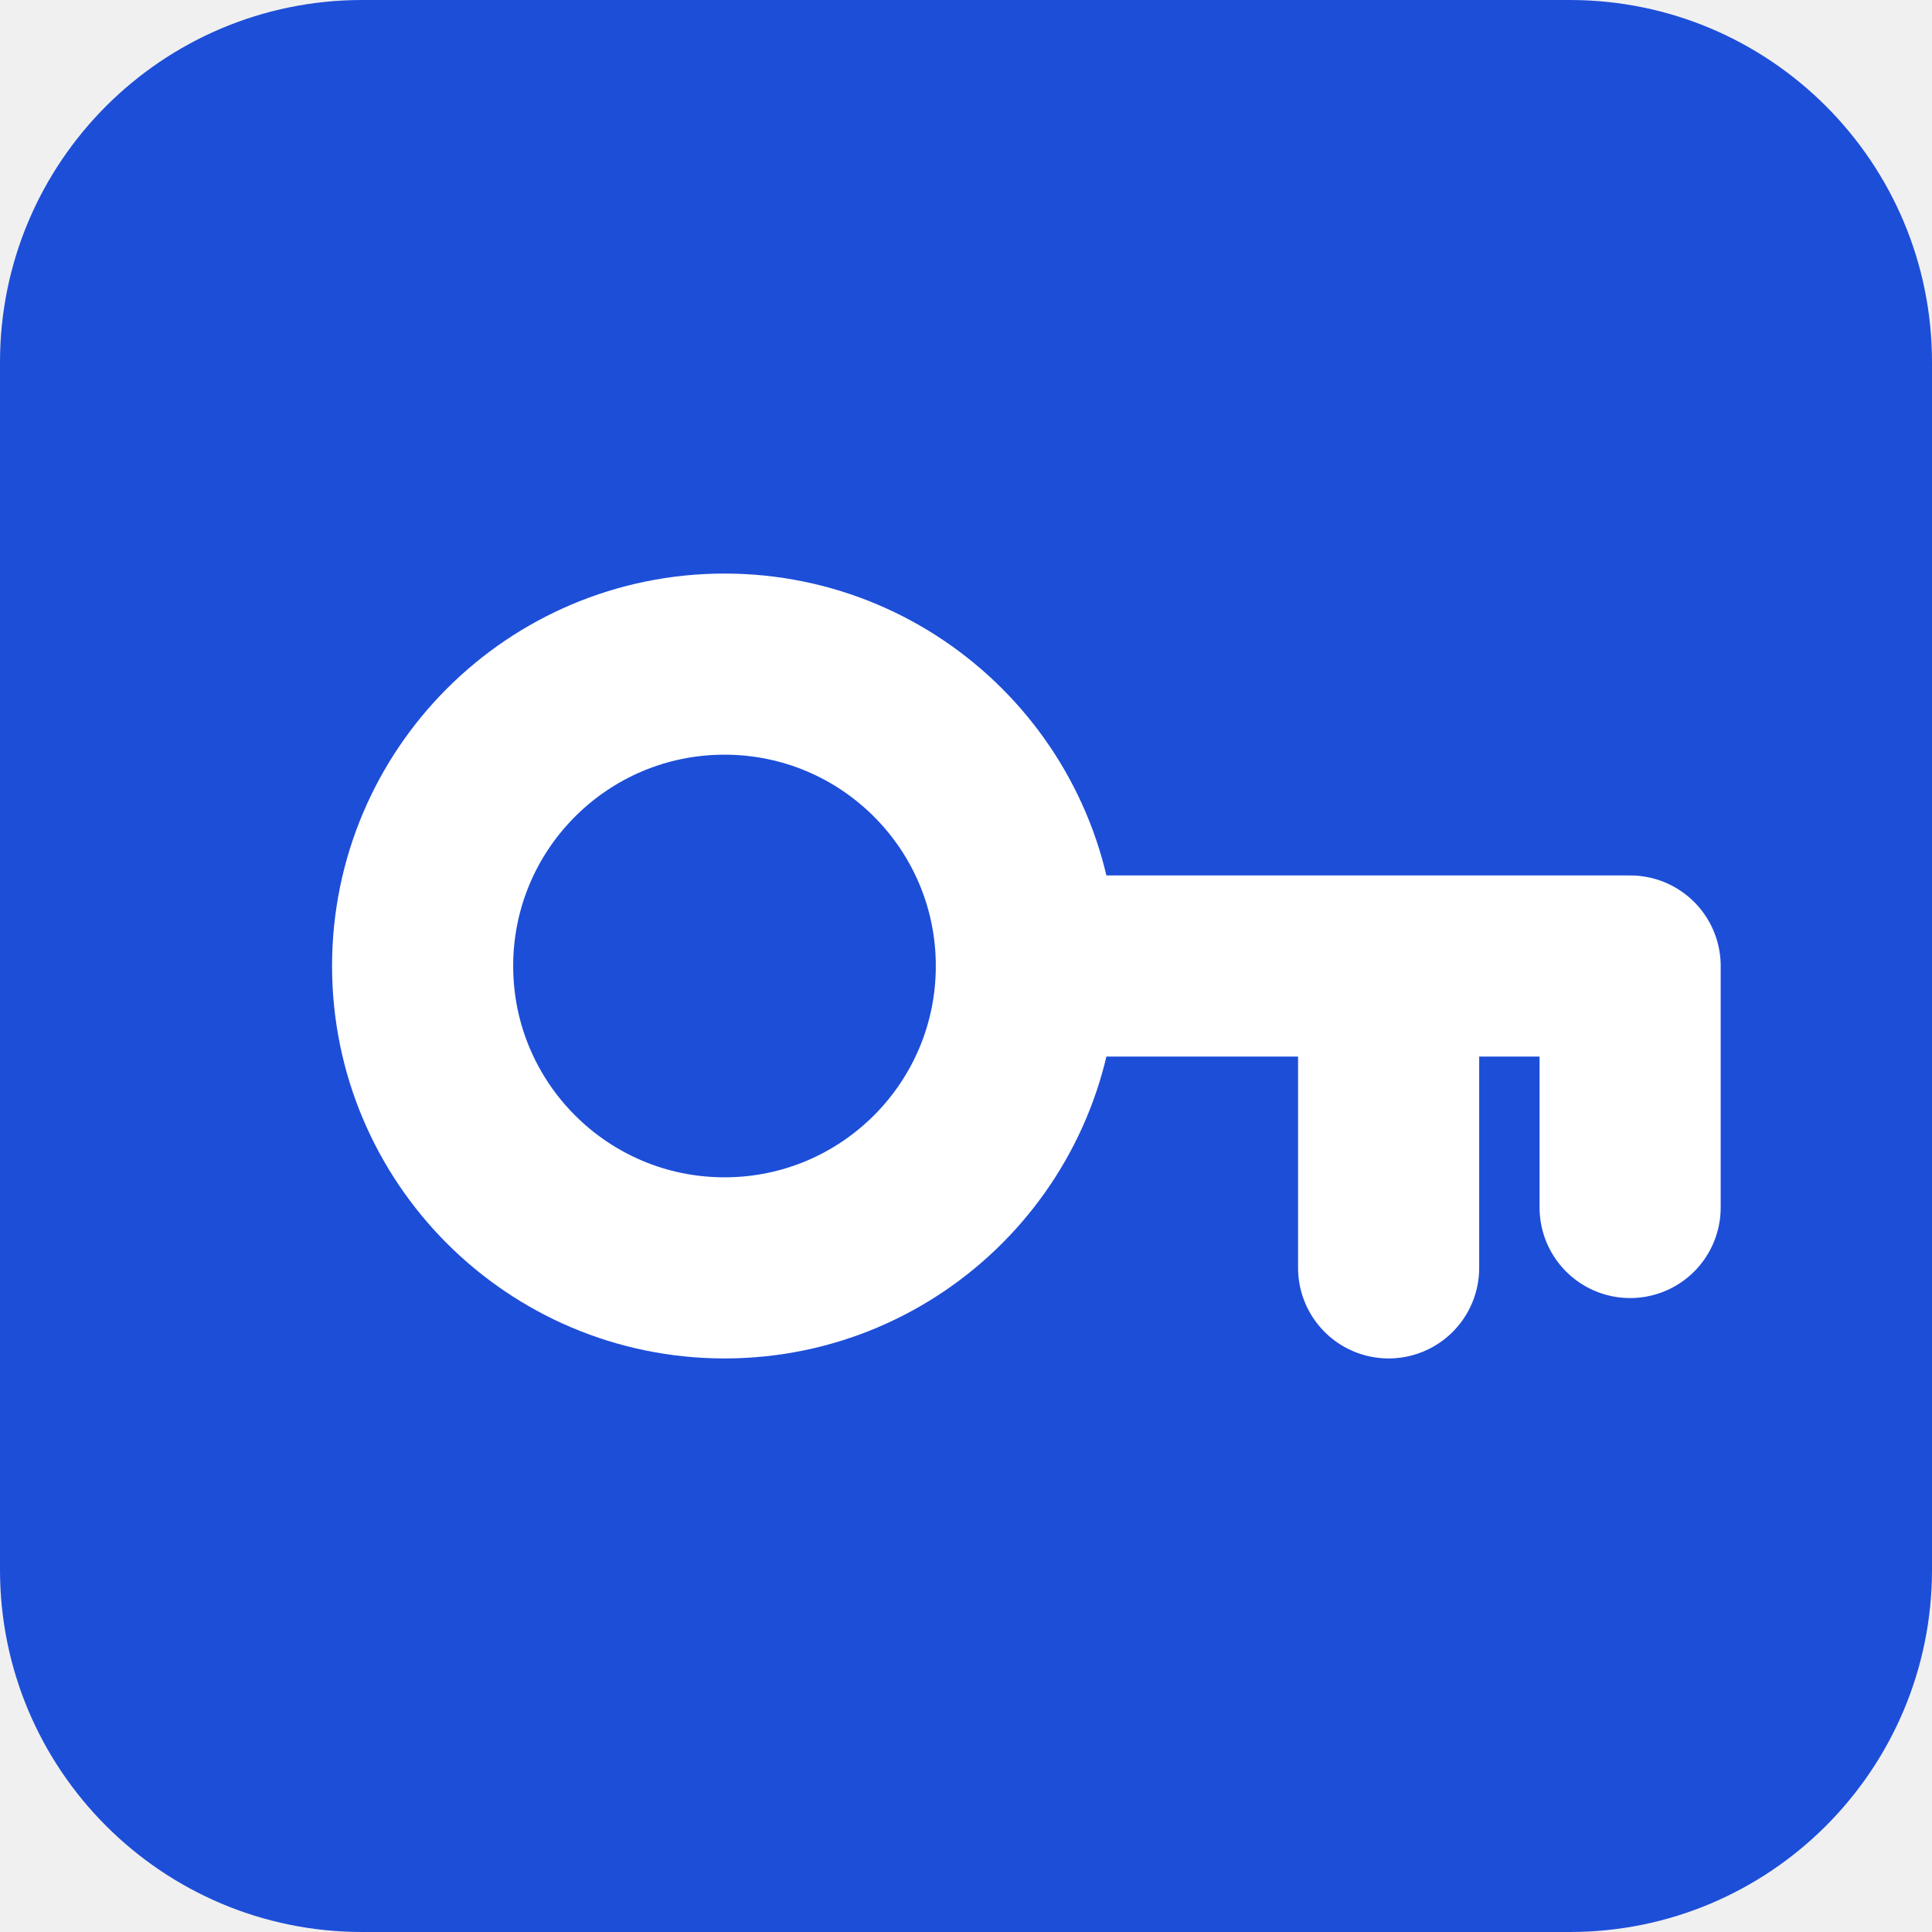
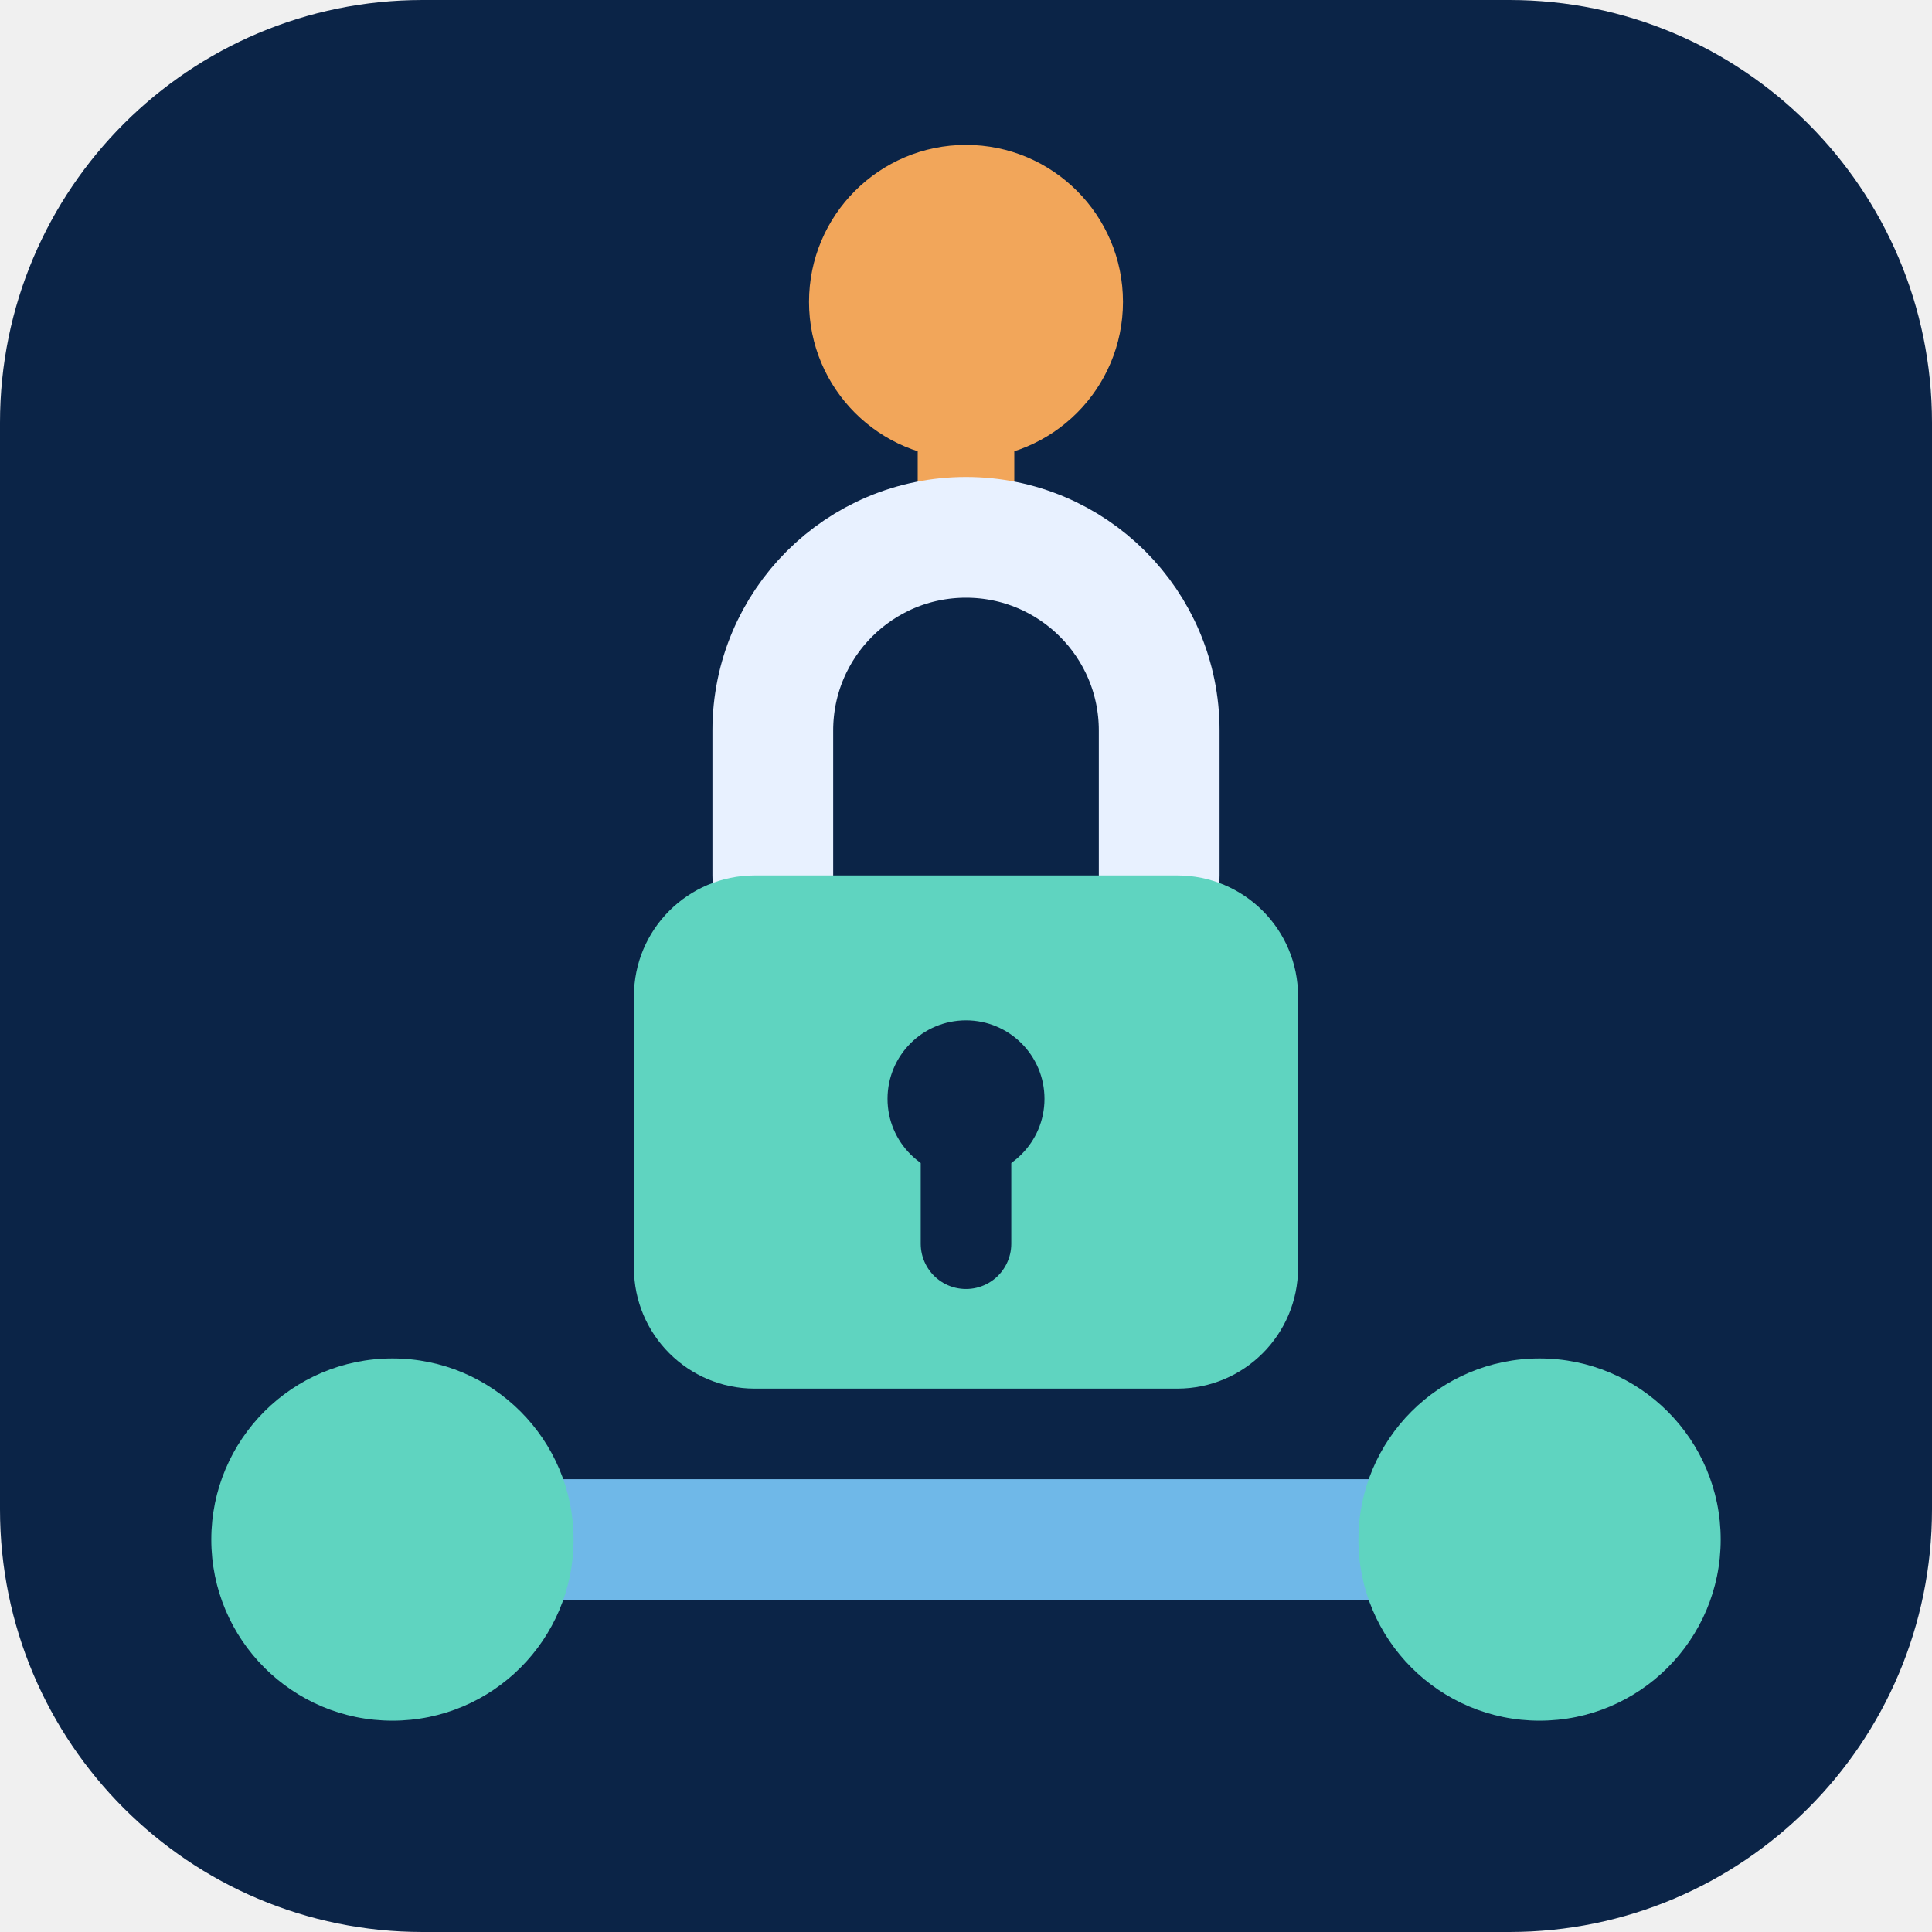
<svg xmlns="http://www.w3.org/2000/svg" viewBox="0 0 32 32">
-   <rect width="32" height="32" rx="6" fill="#1d4ed8" />
-   <circle cx="12" cy="16" r="5" fill="none" stroke="#fff" stroke-width="3" />
-   <path d="M17 16h10M23 16v5M27 16v4" stroke="#fff" stroke-width="3" fill="none" stroke-linecap="round" />
+   <rect width="32" height="32" rx="7" fill="#0B2447" />
+   <path d="M6.5 25.5H25.5" stroke="#6FB8E8" stroke-width="2" stroke-linecap="round" fill="none" />
+   <path d="M16 7.2V9.5" stroke="#F2A65A" stroke-width="1.6" stroke-linecap="round" stroke-dasharray="1.2 1.8" fill="none" />
+   <path d="M12.8 14.5v-2.4a3.2 3.2 0 0 1 6.4 0v2.4" stroke="#E8F1FF" stroke-width="2" stroke-linecap="round" fill="none" />
+   <rect x="10.5" y="14.5" width="11" height="8.5" rx="2" fill="#5FD4C0" />
+   <circle cx="16" cy="18.2" r="1.3" fill="#0B2447" />
+   <path d="M16 18.6v2" stroke="#0B2447" stroke-width="1.5" stroke-linecap="round" />
+   <circle cx="6.5" cy="25.5" r="3" fill="#5FD4C0" />
+   <circle cx="25.5" cy="25.5" r="3" fill="#5FD4C0" />
+   <circle cx="16" cy="5" r="2.6" fill="#F2A65A" />
</svg>
